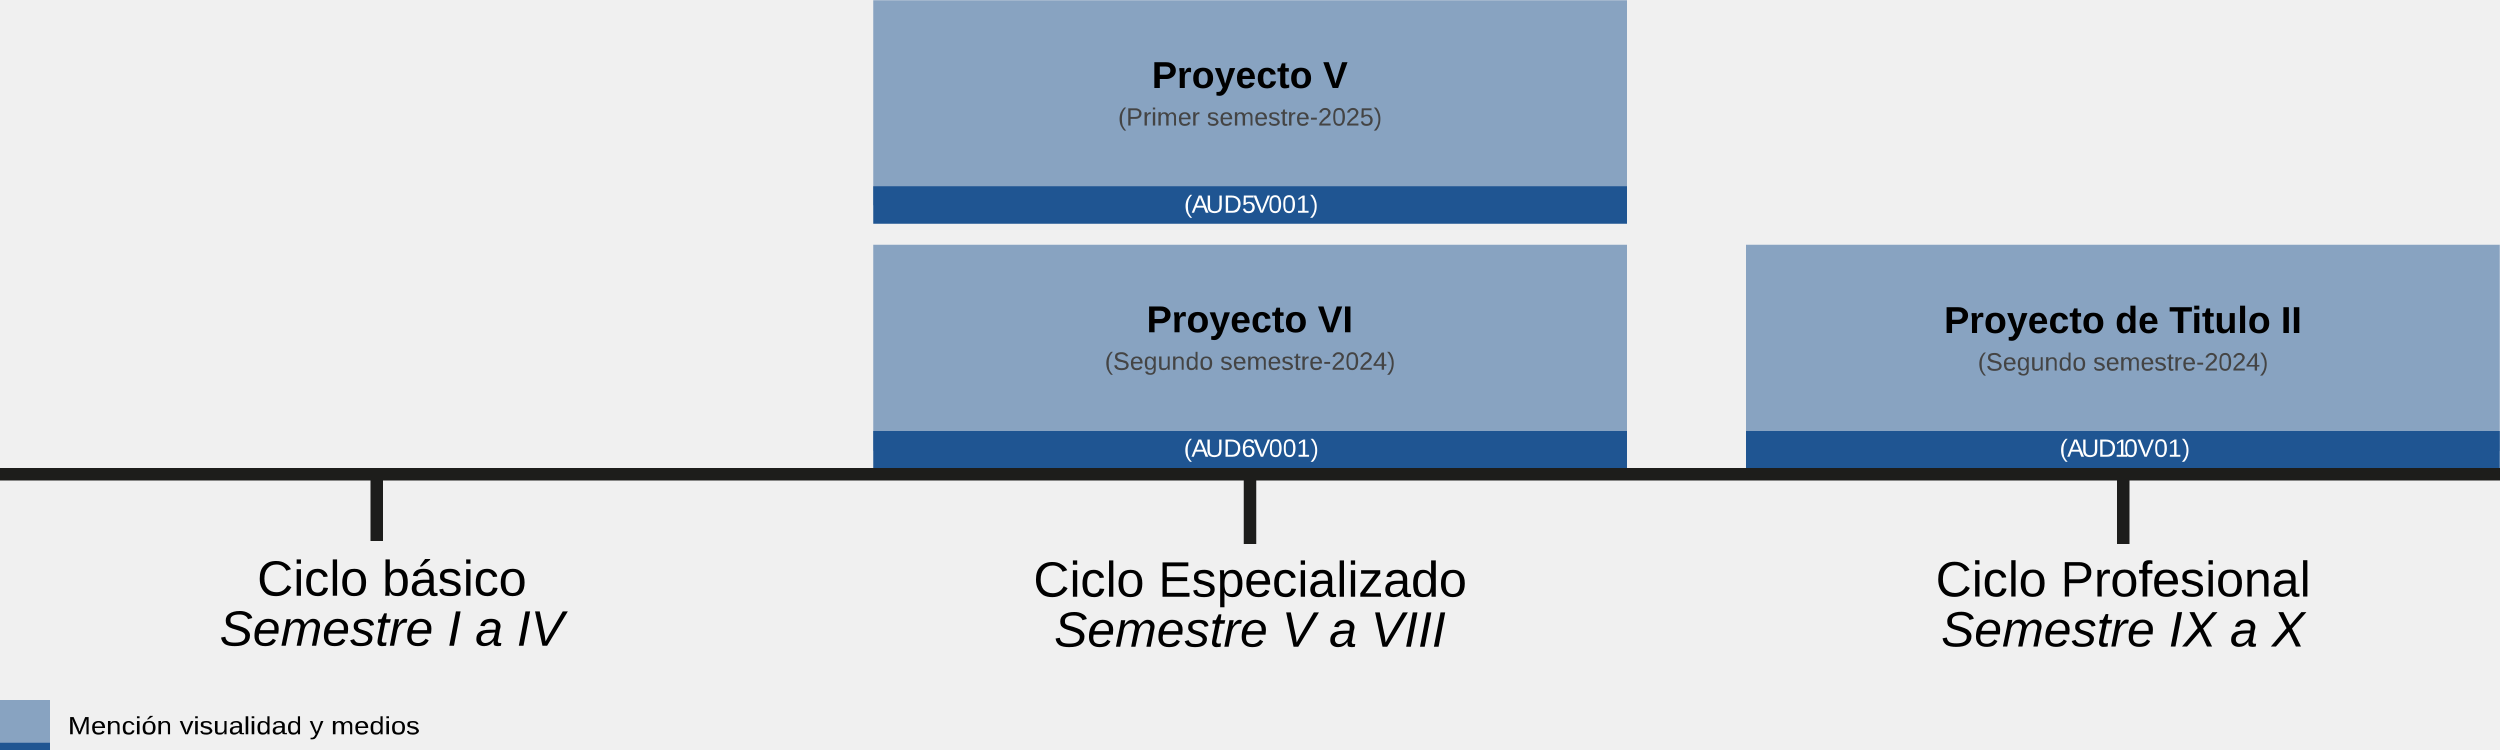
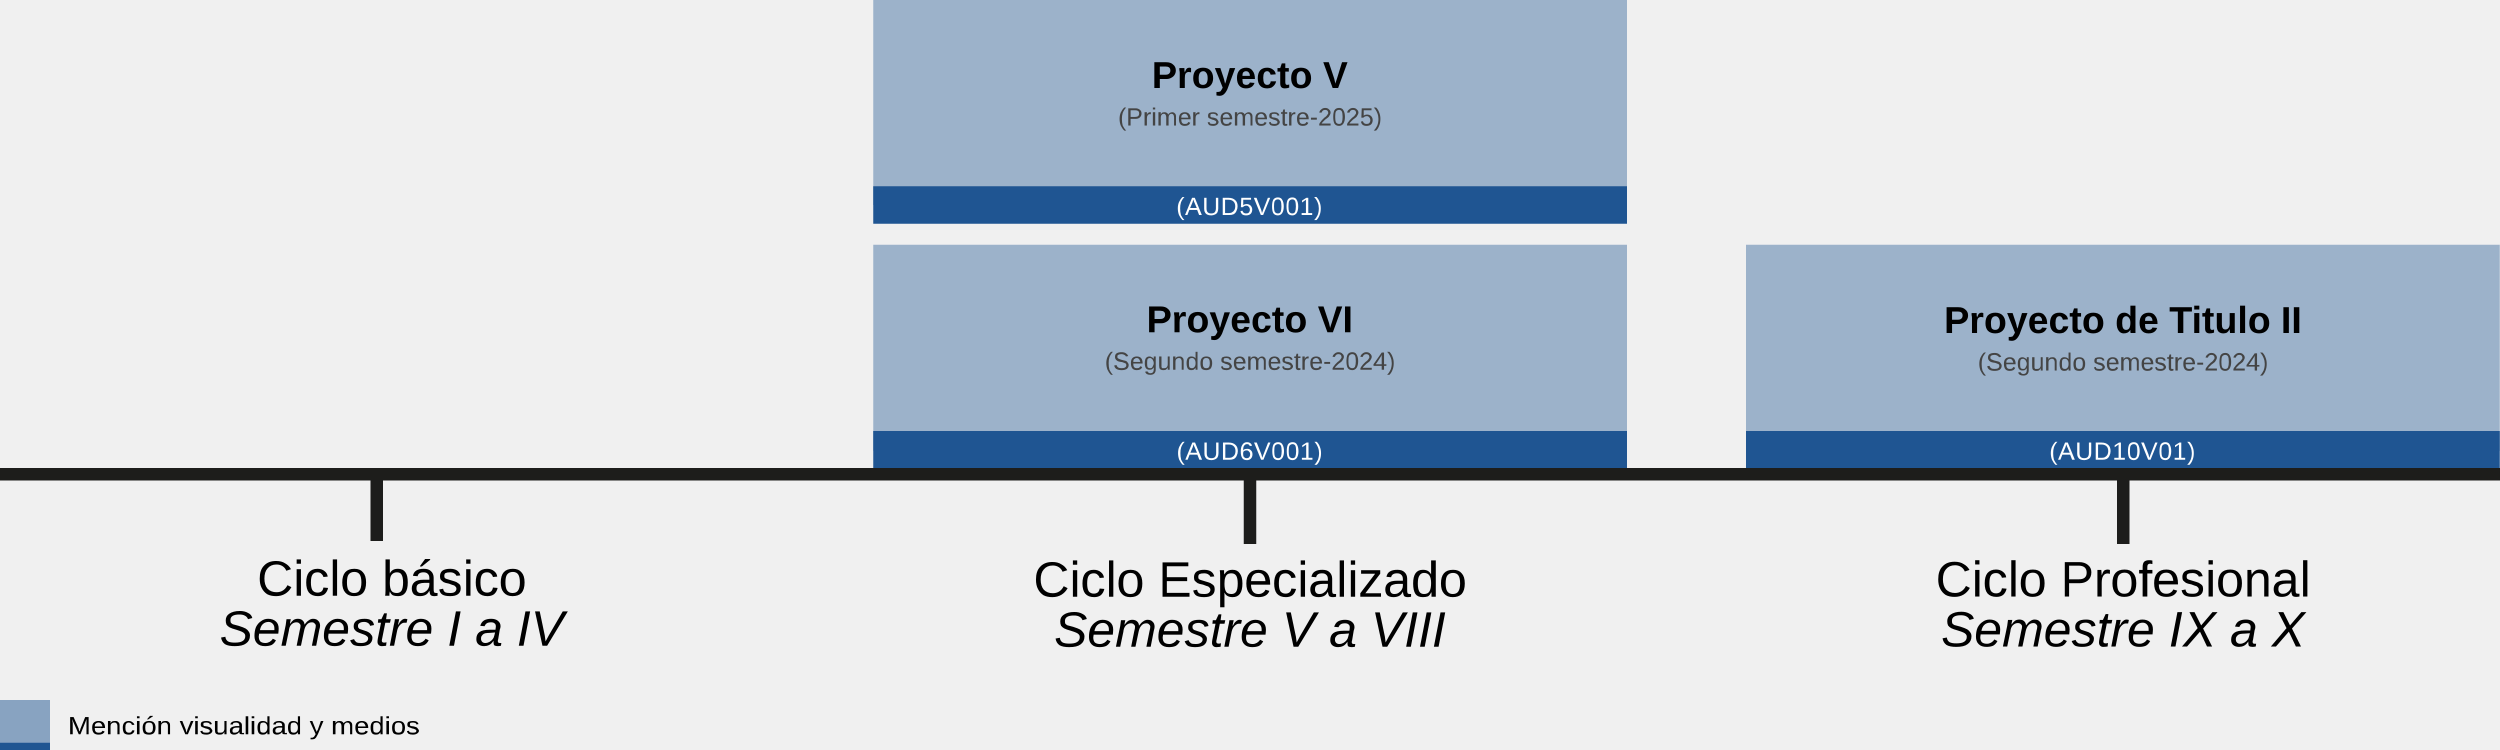
<svg xmlns="http://www.w3.org/2000/svg" id="Capa_1" data-name="Capa 1" viewBox="0 0 100 30">
  <defs>
    <style>
      .cls-1 {
-         letter-spacing: 0em;
-       }
- 
-       .cls-1, .cls-2, .cls-3, .cls-4, .cls-5, .cls-6, .cls-7, .cls-8, .cls-9, .cls-10, .cls-11 {
+         fill: #fff;
+         letter-spacing: .02em;
+       }
+ 
+       .cls-1, .cls-2, .cls-3, .cls-4 {
+         font-family: ArialMT, Arial;
+       }
+ 
+       .cls-1, .cls-3, .cls-4 {
+         font-size: 1px;
+       }
+ 
+       .cls-5, .cls-6, .cls-7, .cls-8, .cls-2, .cls-3, .cls-9, .cls-10, .cls-4 {
        isolation: isolate;
      }

-       .cls-1, .cls-5, .cls-6, .cls-7, .cls-8, .cls-11 {
-         font-family: ArialMT, Arial;
-       }
- 
-       .cls-1, .cls-6, .cls-7 {
-         fill: #fff;
-       }
- 
-       .cls-1, .cls-6, .cls-7, .cls-8, .cls-11 {
-         font-size: 1px;
-       }
- 
-       .cls-2, .cls-9 {
+       .cls-5, .cls-9 {
        font-family: Arial-BoldMT, Arial;
        font-size: 1.5px;
        font-weight: 700;
      }

-       .cls-12, .cls-13 {
+       .cls-11, .cls-12 {
        fill: none;
      }

-       .cls-14, .cls-3 {
+       .cls-13, .cls-6, .cls-8 {
        fill: #1f5592;
      }

+       .cls-6 {
+         opacity: .5;
+       }
+ 
+       .cls-8 {
+         opacity: .4;
+       }
+ 
+       .cls-2, .cls-10 {
+         font-size: 2px;
+       }
+ 
      .cls-3 {
-         opacity: .5;
-       }
- 
-       .cls-5, .cls-10 {
-         font-size: 2px;
-       }
- 
-       .cls-7, .cls-15 {
-         letter-spacing: -.02em;
-       }
- 
-       .cls-16 {
-         letter-spacing: -.08em;
-       }
- 
-       .cls-8 {
        fill: #444;
      }

      .cls-9 {
        letter-spacing: -.02em;
      }

      .cls-10 {
        font-family: Arial-ItalicMT, Arial;
        font-style: italic;
      }

-       .cls-13 {
+       .cls-12 {
        stroke: #1d1d1b;
        stroke-miterlimit: 10;
        stroke-width: .5px;
      }
    </style>
  </defs>
  <g id="Simbología">
    <g>
      <g>
-         <rect class="cls-3" y="28" width="2" height="1.92" />
-         <rect class="cls-14" y="29.71" width="2" height=".29" />
-       </g>
-       <g class="cls-4">
-         <text class="cls-11" transform="translate(2.72 29.37) scale(1.1 1)">
-           <tspan x="0" y="0">Mención visualidad y medios</tspan>
-         </text>
+         <rect class="cls-6" y="28" width="2" height="1.92" />
+         <rect class="cls-13" y="29.71" width="2" height=".29" />
+       </g>
+       <g class="cls-7">
+         <g class="cls-7">
+           <g class="cls-7">
+             <text class="cls-4" transform="translate(2.72 29.37) scale(1.1 1)">
+               <tspan x="0" y="0">Mención visualidad y medios</tspan>
+             </text>
+           </g>
+         </g>
      </g>
    </g>
  </g>
  <g id="Cuadros">
    <g>
-       <rect class="cls-3" x="69.84" y="9.79" width="30.15" height="8.25" />
-       <rect class="cls-14" x="69.84" y="17.24" width="30.15" height="1.49" />
-     </g>
-     <g>
-       <rect class="cls-3" x="34.93" y="9.79" width="30.15" height="8.24" />
-       <rect class="cls-14" x="34.93" y="17.24" width="30.15" height="1.49" />
-     </g>
-     <g class="cls-4">
-       <text class="cls-2" transform="translate(45.87 13.29)">
-         <tspan x="0" y="0">Proyecto VI</tspan>
-       </text>
-       <text class="cls-8" transform="translate(44.19 14.79)">
-         <tspan x="0" y="0">(Segundo semestre-2024)</tspan>
-       </text>
-     </g>
-     <g class="cls-4">
-       <text class="cls-2" transform="translate(77.77 13.32)">
-         <tspan x="0" y="0">Proyecto de </tspan>
-       </text>
-       <text class="cls-9" transform="translate(86.77 13.32)">
-         <tspan x="0" y="0">T</tspan>
-       </text>
-       <text class="cls-2" transform="translate(87.66 13.32)">
-         <tspan x="0" y="0">itulo II</tspan>
-       </text>
-       <text class="cls-8" transform="translate(79.11 14.82)">
-         <tspan x="0" y="0">(Segundo semestre-2024)</tspan>
-       </text>
+       <rect class="cls-8" x="69.84" y="9.79" width="30.15" height="8.25" />
+       <rect class="cls-13" x="69.84" y="17.24" width="30.15" height="1.49" />
+     </g>
+     <g>
+       <rect class="cls-8" x="34.93" y="9.79" width="30.15" height="8.24" />
+       <rect class="cls-13" x="34.93" y="17.24" width="30.15" height="1.49" />
+     </g>
+     <g class="cls-7">
+       <g class="cls-7">
+         <g class="cls-7">
+           <text class="cls-5" transform="translate(45.87 13.29)">
+             <tspan x="0" y="0">Proyecto VI</tspan>
+           </text>
+         </g>
+       </g>
+       <g class="cls-7">
+         <g class="cls-7">
+           <text class="cls-3" transform="translate(44.19 14.79)">
+             <tspan x="0" y="0">(Segundo semestre-2024)</tspan>
+           </text>
+         </g>
+       </g>
+     </g>
+     <g class="cls-7">
+       <g class="cls-7">
+         <g class="cls-7">
+           <text class="cls-5" transform="translate(77.77 13.32)">
+             <tspan x="0" y="0">Proyecto de</tspan>
+           </text>
+         </g>
+       </g>
+       <g class="cls-7">
+         <g class="cls-7">
+           <text class="cls-9" transform="translate(86.77 13.32)">
+             <tspan x="0" y="0">T</tspan>
+           </text>
+         </g>
+       </g>
+       <g class="cls-7">
+         <g class="cls-7">
+           <text class="cls-5" transform="translate(87.66 13.32)">
+             <tspan x="0" y="0">itulo II</tspan>
+           </text>
+         </g>
+       </g>
+       <g class="cls-7">
+         <g class="cls-7">
+           <text class="cls-3" transform="translate(79.11 14.82)">
+             <tspan x="0" y="0">(Segundo semestre-2024)</tspan>
+           </text>
+         </g>
+       </g>
    </g>
    <g>
      <g>
-         <rect class="cls-3" x="34.93" y=".01" width="30.15" height="8.2" />
-         <rect class="cls-14" x="34.93" y="7.45" width="30.15" height="1.5" />
-       </g>
-       <g class="cls-4">
-         <text class="cls-2" transform="translate(46.08 3.52)">
-           <tspan x="0" y="0">Proyecto V</tspan>
-         </text>
-         <text class="cls-8" transform="translate(44.72 5.02)">
-           <tspan x="0" y="0">(Primer semestre-2025)</tspan>
-         </text>
-       </g>
-       <g class="cls-4">
-         <text class="cls-6" transform="translate(47.36 8.51)">
-           <tspan class="cls-15" x="0" y="0">(</tspan>
-           <tspan class="cls-16" x=".31" y="0">A</tspan>
-         </text>
-         <text class="cls-6" transform="translate(48.23 8.51)">
-           <tspan x="0" y="0">UD5</tspan>
-         </text>
-         <text class="cls-1" transform="translate(50.14 8.51)">
-           <tspan x="0" y="0">V</tspan>
-         </text>
-         <text class="cls-6" transform="translate(50.73 8.51)">
-           <tspan x="0" y="0">001)</tspan>
-         </text>
-       </g>
-     </g>
-     <g>
-       <rect class="cls-12" x="69.84" y=".01" width="30.15" height="8.25" />
-       <rect class="cls-12" x="69.84" y="7.46" width="30.15" height="1.49" />
-     </g>
-     <g class="cls-4">
-       <text class="cls-6" transform="translate(47.35 18.27)">
-         <tspan class="cls-15" x="0" y="0">(</tspan>
-         <tspan class="cls-16" x=".31" y="0">A</tspan>
-       </text>
-       <text class="cls-6" transform="translate(48.22 18.27)">
-         <tspan x="0" y="0">UD6</tspan>
-       </text>
-       <text class="cls-1" transform="translate(50.15 18.27)">
-         <tspan x="0" y="0">V</tspan>
-       </text>
-       <text class="cls-6" transform="translate(50.75 18.27)">
-         <tspan x="0" y="0">001)</tspan>
-       </text>
-     </g>
-     <g class="cls-4">
-       <text class="cls-6" transform="translate(82.38 18.27)">
-         <tspan class="cls-15" x="0" y="0">(</tspan>
-         <tspan class="cls-16" x=".31" y="0">A</tspan>
-       </text>
-       <text class="cls-6" transform="translate(83.25 18.27)">
-         <tspan x="0" y="0">U</tspan>
-       </text>
-       <text class="cls-6" transform="translate(83.93 18.27)">
-         <tspan x="0" y="0">D</tspan>
-       </text>
-       <text class="cls-6" transform="translate(84.59 18.27)">
-         <tspan x="0" y="0">1</tspan>
-       </text>
-       <text class="cls-7" transform="translate(84.96 18.27)">
-         <tspan x="0" y="0">0V</tspan>
-       </text>
-       <text class="cls-6" transform="translate(86.16 18.27)">
-         <tspan x="0" y="0">01)</tspan>
-       </text>
-     </g>
-     <g>
-       <rect class="cls-12" y="9.79" width="30.15" height="8.24" />
-       <rect class="cls-12" y="17.24" width="30.15" height="1.49" />
-     </g>
-     <g>
-       <rect class="cls-12" y="0" width="30.15" height="8.24" />
-       <rect class="cls-12" y="7.44" width="30.15" height="1.49" />
+         <rect class="cls-8" x="34.93" y="0" width="30.15" height="8.2" />
+         <rect class="cls-13" x="34.93" y="7.45" width="30.15" height="1.5" />
+       </g>
+       <g class="cls-7">
+         <g class="cls-7">
+           <g class="cls-7">
+             <text class="cls-5" transform="translate(46.08 3.52)">
+               <tspan x="0" y="0">Proyecto V</tspan>
+             </text>
+           </g>
+         </g>
+         <g class="cls-7">
+           <g class="cls-7">
+             <text class="cls-3" transform="translate(44.72 5.02)">
+               <tspan x="0" y="0">(Primer semestre-2025)</tspan>
+             </text>
+           </g>
+         </g>
+       </g>
+     </g>
+     <g>
+       <rect class="cls-11" x="69.84" y="0" width="30.15" height="8.25" />
+       <rect class="cls-11" x="69.84" y="7.46" width="30.15" height="1.49" />
+     </g>
+     <g>
+       <rect class="cls-11" y="9.79" width="30.15" height="8.24" />
+       <rect class="cls-11" y="17.24" width="30.15" height="1.49" />
+     </g>
+     <g>
+       <rect class="cls-11" y="0" width="30.15" height="8.24" />
+       <rect class="cls-11" y="7.44" width="30.15" height="1.49" />
    </g>
  </g>
  <g id="Línea">
    <g>
-       <line class="cls-13" x1="15.07" y1="21.64" x2="15.07" y2="18.84" />
-       <line class="cls-13" y1="18.97" x2="100" y2="18.97" />
-       <line class="cls-13" x1="50" y1="21.76" x2="50" y2="18.97" />
-       <line class="cls-13" x1="84.93" y1="21.76" x2="84.93" y2="18.97" />
-     </g>
-     <g class="cls-4">
-       <text class="cls-5" transform="translate(10.28 23.83)">
-         <tspan x="0" y="0">Ciclo básico</tspan>
-       </text>
-       <text class="cls-10" transform="translate(8.78 25.83)">
-         <tspan x="0" y="0">Semestre I a IV</tspan>
-       </text>
-     </g>
-     <g class="cls-4">
-       <text class="cls-5" transform="translate(41.33 23.87)">
-         <tspan x="0" y="0">Ciclo Especializado</tspan>
-       </text>
-       <text class="cls-10" transform="translate(42.16 25.87)">
-         <tspan x="0" y="0">Semestre V a VIII</tspan>
-       </text>
-     </g>
-     <g class="cls-4">
-       <text class="cls-5" transform="translate(77.42 23.86)">
-         <tspan x="0" y="0">Ciclo Profesional</tspan>
-       </text>
-       <text class="cls-10" transform="translate(77.64 25.86)">
-         <tspan x="0" y="0">Semestre IX a X</tspan>
-       </text>
+       <line class="cls-12" x1="15.07" y1="21.64" x2="15.07" y2="18.84" />
+       <line class="cls-12" y1="18.97" x2="100" y2="18.97" />
+       <line class="cls-12" x1="50" y1="21.76" x2="50" y2="18.97" />
+       <line class="cls-12" x1="84.93" y1="21.76" x2="84.93" y2="18.97" />
+     </g>
+     <g class="cls-7">
+       <g class="cls-7">
+         <g class="cls-7">
+           <text class="cls-2" transform="translate(10.28 23.83)">
+             <tspan x="0" y="0">Ciclo básico</tspan>
+           </text>
+         </g>
+       </g>
+       <g class="cls-7">
+         <g class="cls-7">
+           <text class="cls-10" transform="translate(8.78 25.83)">
+             <tspan x="0" y="0">Semestre I a IV</tspan>
+           </text>
+         </g>
+       </g>
+     </g>
+     <g class="cls-7">
+       <g class="cls-7">
+         <g class="cls-7">
+           <text class="cls-2" transform="translate(41.33 23.87)">
+             <tspan x="0" y="0">Ciclo Especializado</tspan>
+           </text>
+         </g>
+       </g>
+       <g class="cls-7">
+         <g class="cls-7">
+           <text class="cls-10" transform="translate(42.16 25.87)">
+             <tspan x="0" y="0">Semestre V a VIII</tspan>
+           </text>
+         </g>
+       </g>
+     </g>
+     <g class="cls-7">
+       <g class="cls-7">
+         <g class="cls-7">
+           <text class="cls-2" transform="translate(77.42 23.86)">
+             <tspan x="0" y="0">Ciclo Profesional</tspan>
+           </text>
+         </g>
+       </g>
+       <g class="cls-7">
+         <g class="cls-7">
+           <text class="cls-10" transform="translate(77.64 25.86)">
+             <tspan x="0" y="0">Semestre IX a X</tspan>
+           </text>
+         </g>
+       </g>
    </g>
  </g>
+   <text class="cls-1" transform="translate(81.97 18.39)">
+     <tspan x="0" y="0">(AUD10V01)</tspan>
+   </text>
+   <text class="cls-1" transform="translate(47.06 18.39)">
+     <tspan x="0" y="0">(AUD6V001)</tspan>
+   </text>
+   <text class="cls-1" transform="translate(47.05 8.6)">
+     <tspan x="0" y="0">(AUD5V001)</tspan>
+   </text>
</svg>
